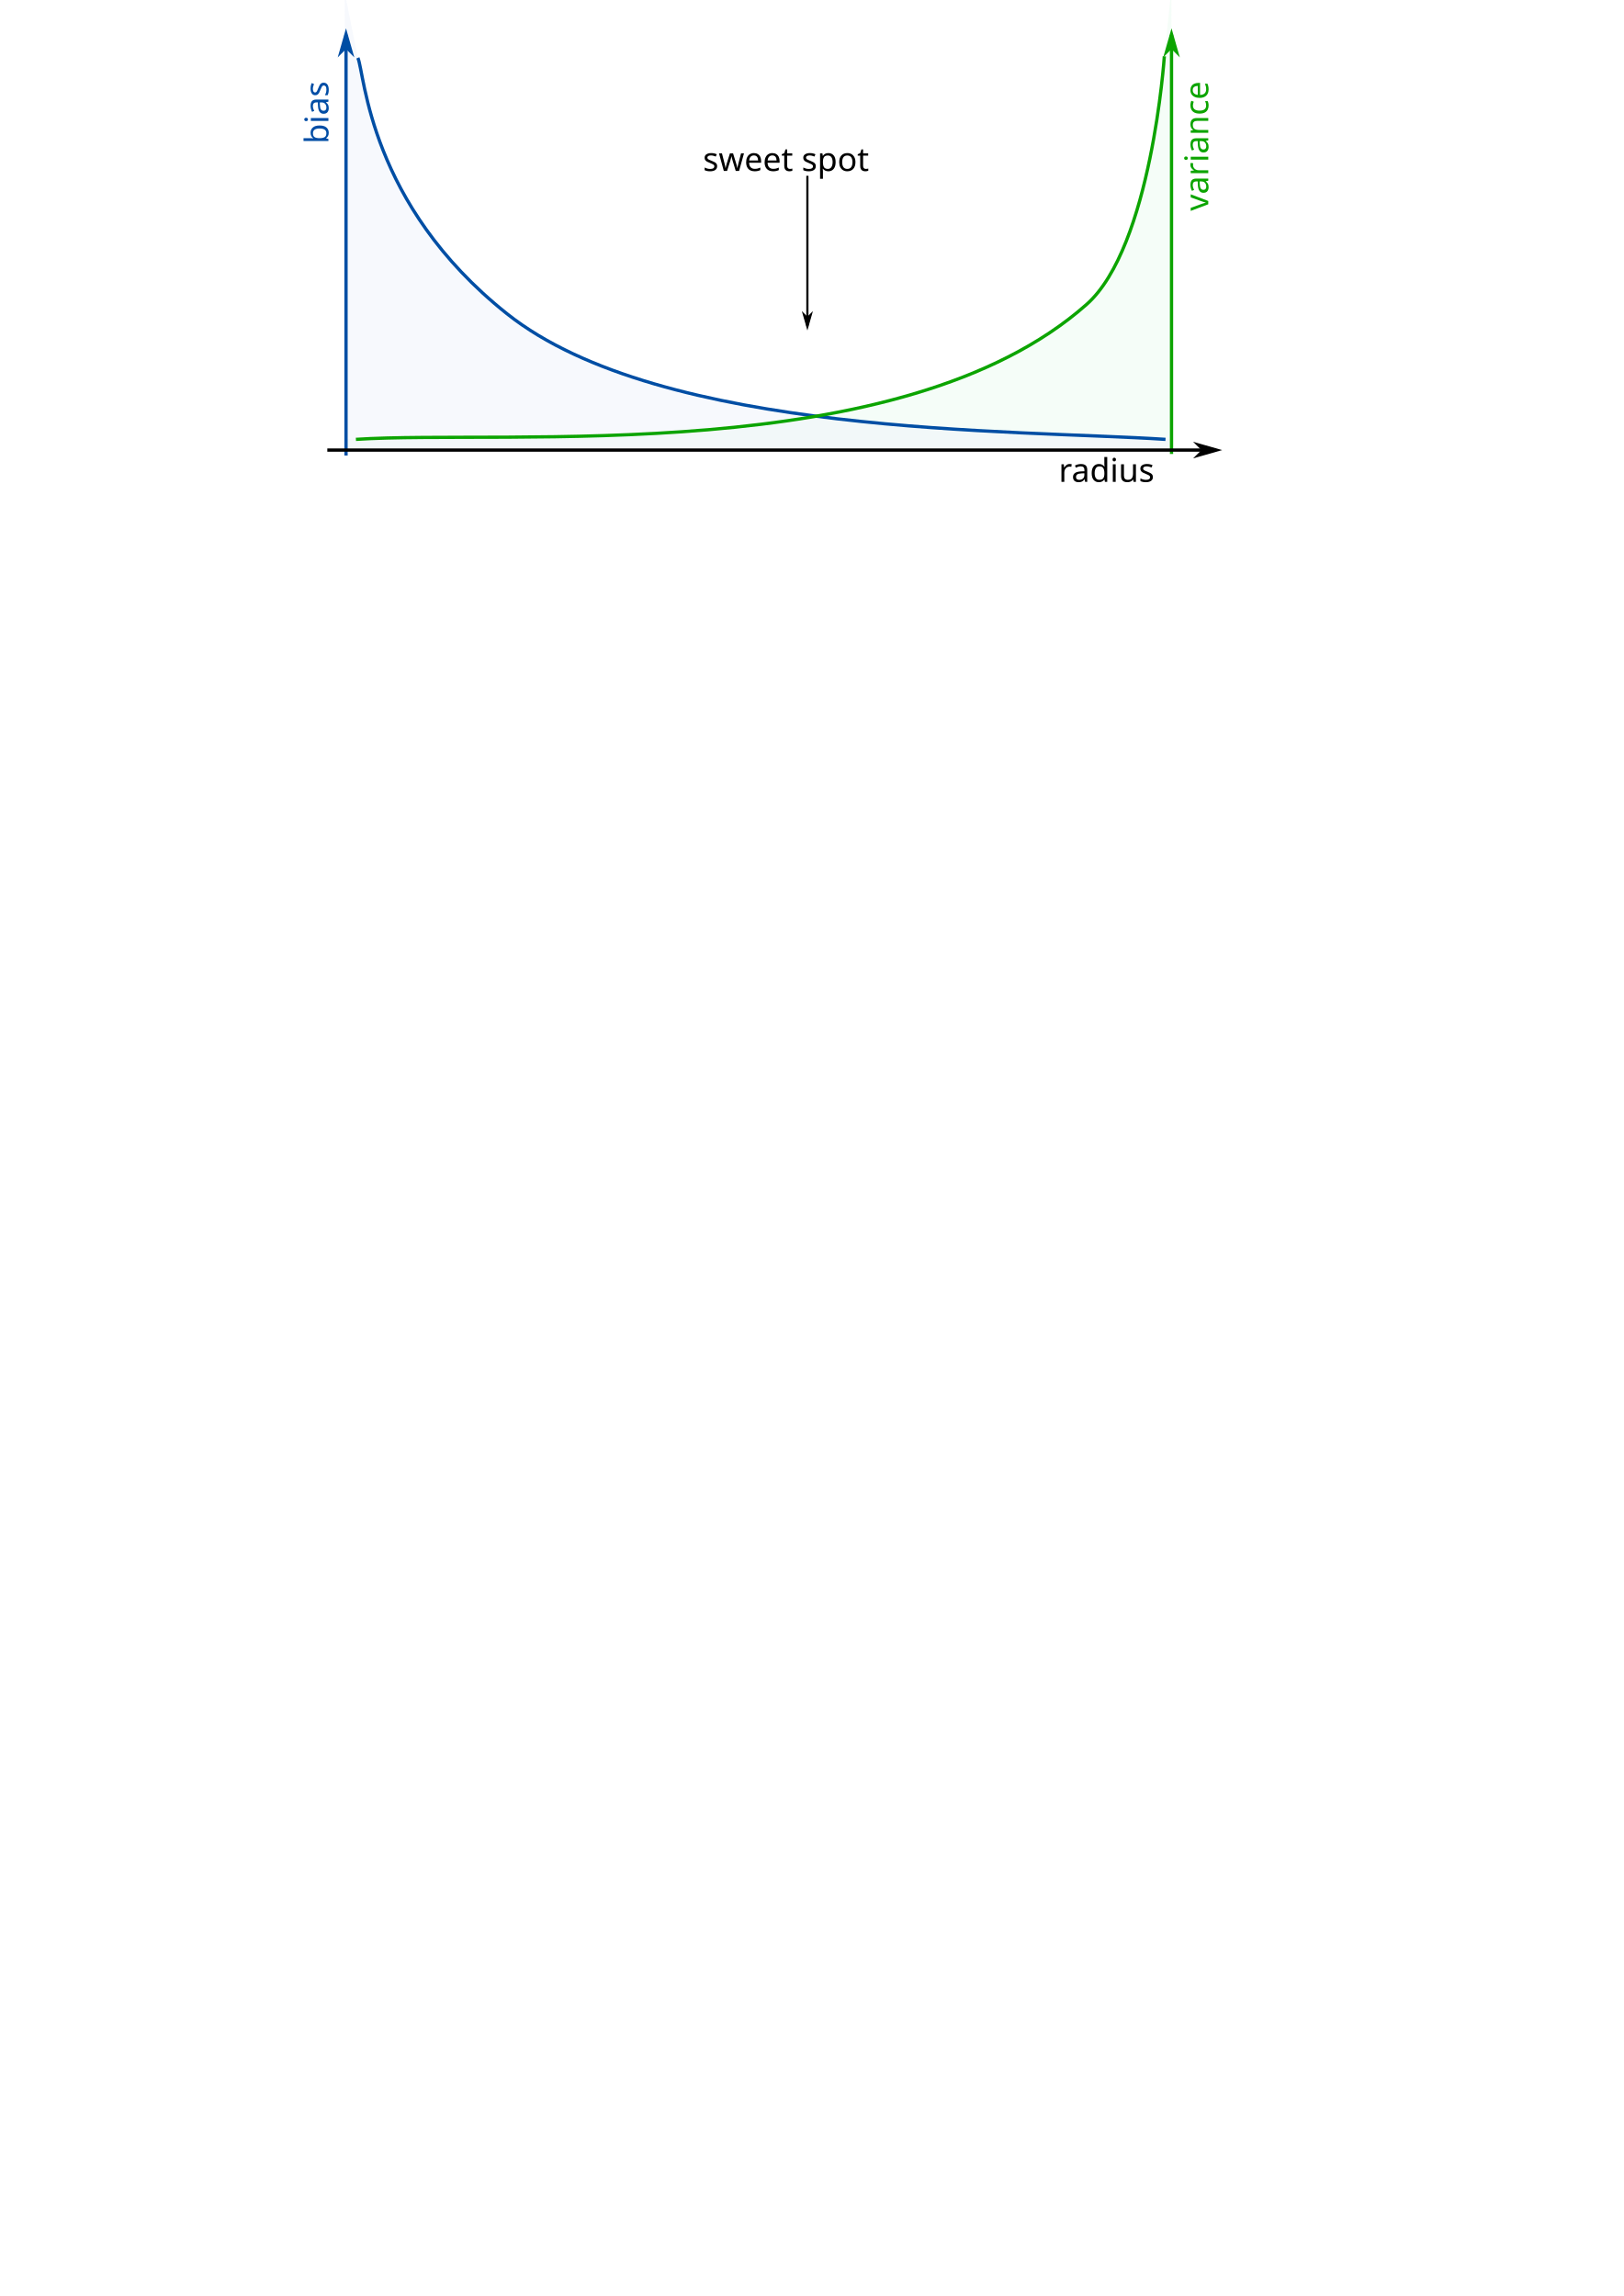
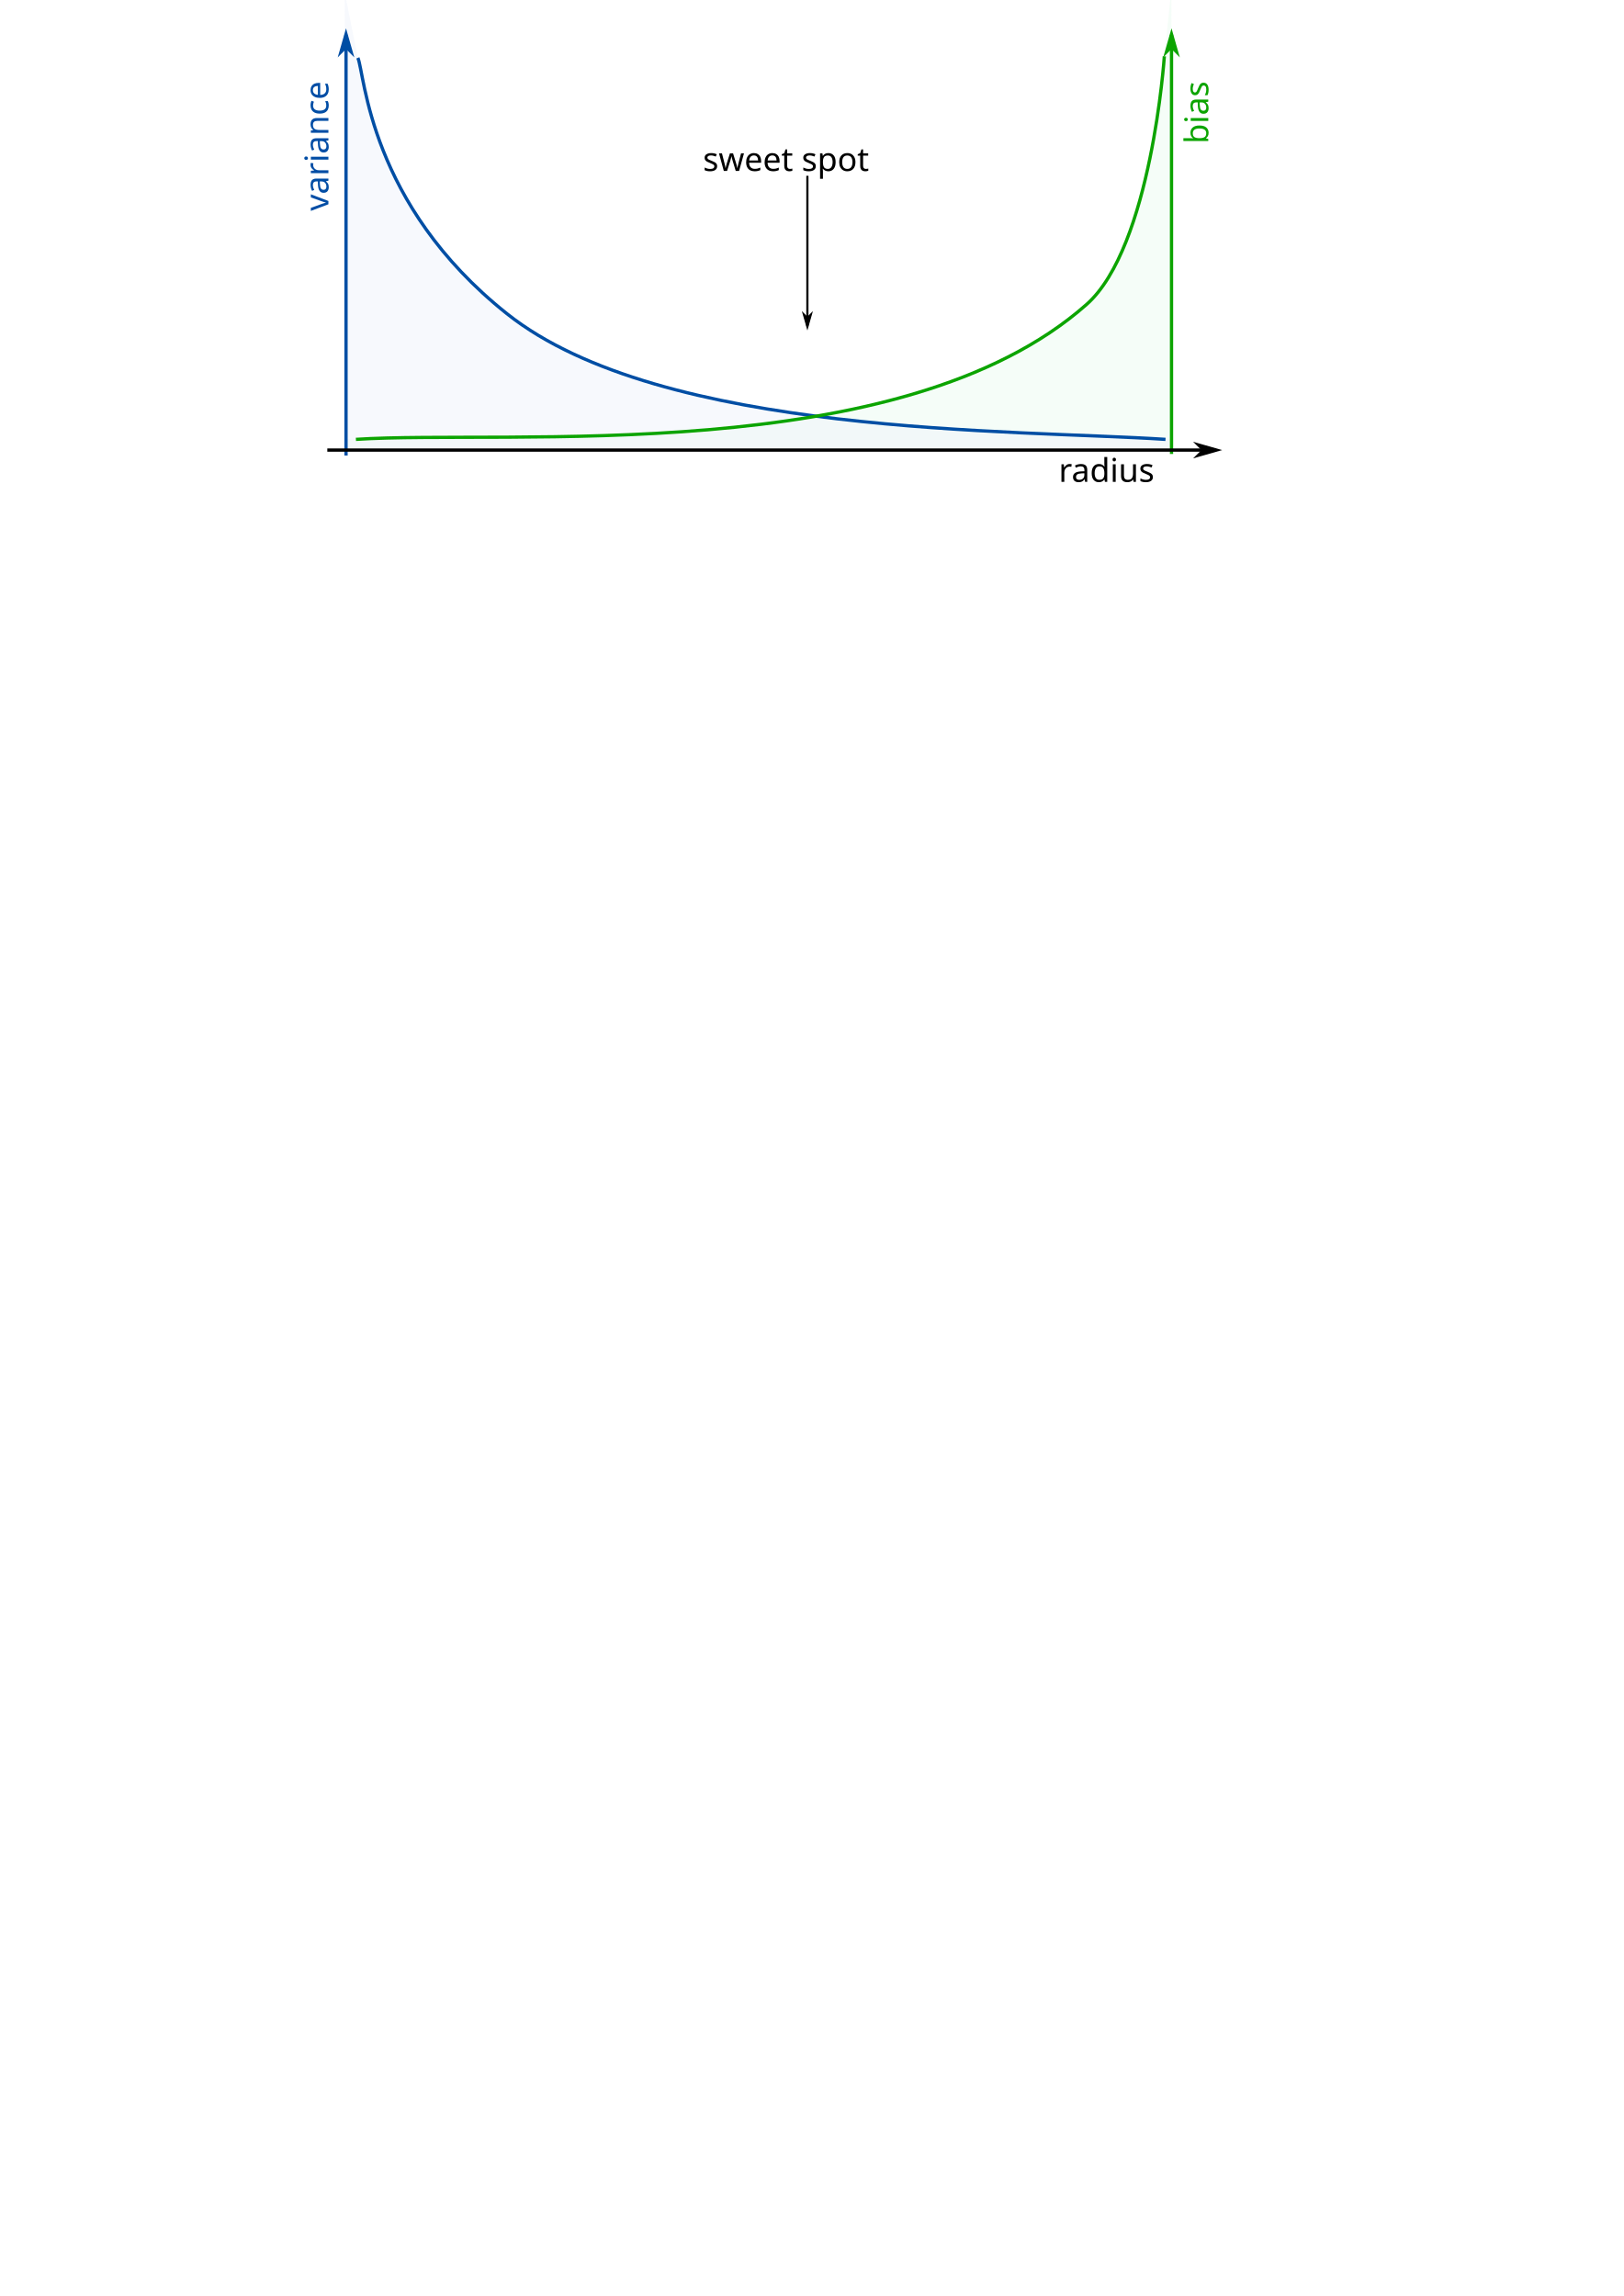
<svg xmlns="http://www.w3.org/2000/svg" width="210mm" height="297mm" viewBox="0 0 744.094 1052.362" id="svg2" version="1.1">
  <defs id="defs4">
    <marker style="overflow:visible;" id="marker5298" refX="0.0" refY="0.0" orient="auto">
      <path transform="scale(0.4) rotate(180) translate(10,0)" style="fill-rule:evenodd;stroke:#000000;stroke-width:1pt;stroke-opacity:1;fill:#000000;fill-opacity:1" d="M 0.0,0.0 L 5.0,-5.0 L -12.5,0.0 L 5.0,5.0 L 0.0,0.0 z " id="path5300" />
    </marker>
    <marker orient="auto" refY="0.0" refX="0.0" id="marker4468" style="overflow:visible;">
      <path id="path4470" d="M 0.0,0.0 L 5.0,-5.0 L -12.5,0.0 L 5.0,5.0 L 0.0,0.0 z " style="fill-rule:evenodd;stroke:#0ca400;stroke-width:1pt;stroke-opacity:1;fill:#0ca400;fill-opacity:1" transform="scale(0.4) rotate(180) translate(10,0)" />
    </marker>
    <marker style="overflow:visible;" id="marker4426" refX="0.0" refY="0.0" orient="auto">
      <path transform="scale(0.4) rotate(180) translate(10,0)" style="fill-rule:evenodd;stroke:#004ea4;stroke-width:1pt;stroke-opacity:1;fill:#004ea4;fill-opacity:1" d="M 0.0,0.0 L 5.0,-5.0 L -12.5,0.0 L 5.0,5.0 L 0.0,0.0 z " id="path4428" />
    </marker>
    <marker orient="auto" refY="0.0" refX="0.0" id="Arrow1Mend" style="overflow:visible;">
      <path id="path4153" d="M 0.0,0.0 L 5.0,-5.0 L -12.5,0.0 L 5.0,5.0 L 0.0,0.0 z " style="fill-rule:evenodd;stroke:#000000;stroke-width:1pt;stroke-opacity:1;fill:#000000;fill-opacity:1" transform="scale(0.4) rotate(180) translate(10,0)" />
    </marker>
  </defs>
  <g id="layer1">
    <path style="fill:#effcf3;fill-rule:evenodd;stroke:none;stroke-width:1px;stroke-linecap:butt;stroke-linejoin:miter;stroke-opacity:1;fill-opacity:1;opacity:0.594" d="m 533.581,25.802 c 0,0 -5.879,87.37 -35.608,113.709 -84.962,75.274 -265.923,57.326 -334.866,61.872 l -5.251,-0.092 0.893,5 378.393,0 -0.357,-210.893 z" id="path6215" />
    <path id="path6213" d="m 164.002,26.516 c 3.214,7.5 5.038,66.952 68.333,117.288 70.751,56.265 232.84,53.033 301.783,57.579 l 3.157,0.052 -0.379,5.177 -378.428,-0.379 -0.505,-209.733 z" style="fill:#eff2fc;fill-opacity:0.454;fill-rule:evenodd;stroke:none;stroke-width:1px;stroke-linecap:butt;stroke-linejoin:miter;stroke-opacity:1" />
    <path style="fill:none;fill-rule:evenodd;stroke:#004ea4;stroke-width:1.5;stroke-linecap:butt;stroke-linejoin:miter;stroke-opacity:1;marker-end:url(#marker4426);stroke-miterlimit:4;stroke-dasharray:none" d="m 158.571,208.791 0,-192.857" id="path4136" />
    <path id="path4466" d="m 536.874,208.076 0,-192.143" style="fill:none;fill-rule:evenodd;stroke:#0ca400;stroke-width:1.5;stroke-linecap:butt;stroke-linejoin:miter;stroke-opacity:1;marker-end:url(#marker4468);stroke-miterlimit:4;stroke-dasharray:none" />
    <path style="fill:none;fill-rule:evenodd;stroke:#004ea4;stroke-width:1.5;stroke-linecap:butt;stroke-linejoin:miter;stroke-opacity:1;stroke-miterlimit:4;stroke-dasharray:none" d="m 164.002,26.516 c 3.214,7.5 5.038,66.952 68.333,117.288 70.751,56.265 232.84,53.033 301.783,57.579" id="path4766" />
    <path id="path4792" d="m 533.581,25.802 c 0,0 -5.879,87.37 -35.608,113.709 -84.962,75.274 -265.923,57.326 -334.866,61.872" style="fill:none;fill-rule:evenodd;stroke:#0ca400;stroke-width:1.5;stroke-linecap:butt;stroke-linejoin:miter;stroke-opacity:1;stroke-miterlimit:4;stroke-dasharray:none" />
    <path style="fill:none;fill-rule:evenodd;stroke:#000000;stroke-width:1.5;stroke-linecap:butt;stroke-linejoin:miter;stroke-opacity:1;marker-end:url(#Arrow1Mend);stroke-miterlimit:4;stroke-dasharray:none" d="m 150,206.291 407.143,0" id="path4138" />
    <text xml:space="preserve" style="font-style:normal;font-variant:normal;font-weight:normal;font-stretch:normal;font-size:15px;font-family:Comfortaa;-inkscape-font-specification:Comfortaa;text-anchor:end" x="548.513" y="220.854" id="text4894">
      <tspan id="tspan4896" x="548.513" y="220.854">radius</tspan>
    </text>
    <text id="text5168" y="150.499" x="-17.727" style="font-size:15px;font-family:Comfortaa;text-anchor:end;fill:#004da5;fill-opacity:0.996" xml:space="preserve" transform="matrix(0,-1,1,0,0,0)">
-       <tspan y="150.499" x="-17.727" id="tspan5170">bias</tspan>
+       <tspan y="150.499" x="-17.727" id="tspan5170">variance</tspan>
    </text>
-     <text transform="matrix(0,-1,1,0,0,0)" xml:space="preserve" style="font-size:15px;text-anchor:end;fill:#0ca400;fill-opacity:1;-inkscape-font-specification:Comfortaa;font-family:Comfortaa;font-weight:normal;font-style:normal;font-stretch:normal;font-variant:normal;" x="-17.727" y="553.713" id="text5286">
-       <tspan id="tspan5288" x="-17.727" y="553.713">variance</tspan>
+     <text transform="matrix(0,-1,1,0,0,0)" xml:space="preserve" style="font-style:normal;font-variant:normal;font-weight:normal;font-stretch:normal;font-size:15px;font-family:Comfortaa;-inkscape-font-specification:Comfortaa;text-anchor:end;fill:#0ca400;fill-opacity:1" x="-17.727" y="553.713" id="text5286">
+       <tspan id="tspan5288" x="-17.727" y="553.713">bias</tspan>
    </text>
    <path style="fill:none;fill-rule:evenodd;stroke:#000000;stroke-width:1px;stroke-linecap:butt;stroke-linejoin:miter;stroke-opacity:1;marker-end:url(#marker5298)" d="m 370,80.576 0,68.929" id="path5290" />
    <text id="text5338" y="78.354" x="369.941" style="font-style:normal;font-variant:normal;font-weight:normal;font-stretch:normal;font-size:15px;font-family:Comfortaa;-inkscape-font-specification:Comfortaa;text-anchor:middle" xml:space="preserve">
      <tspan y="78.354" x="369.941" id="tspan5340">sweet spot</tspan>
    </text>
  </g>
</svg>
